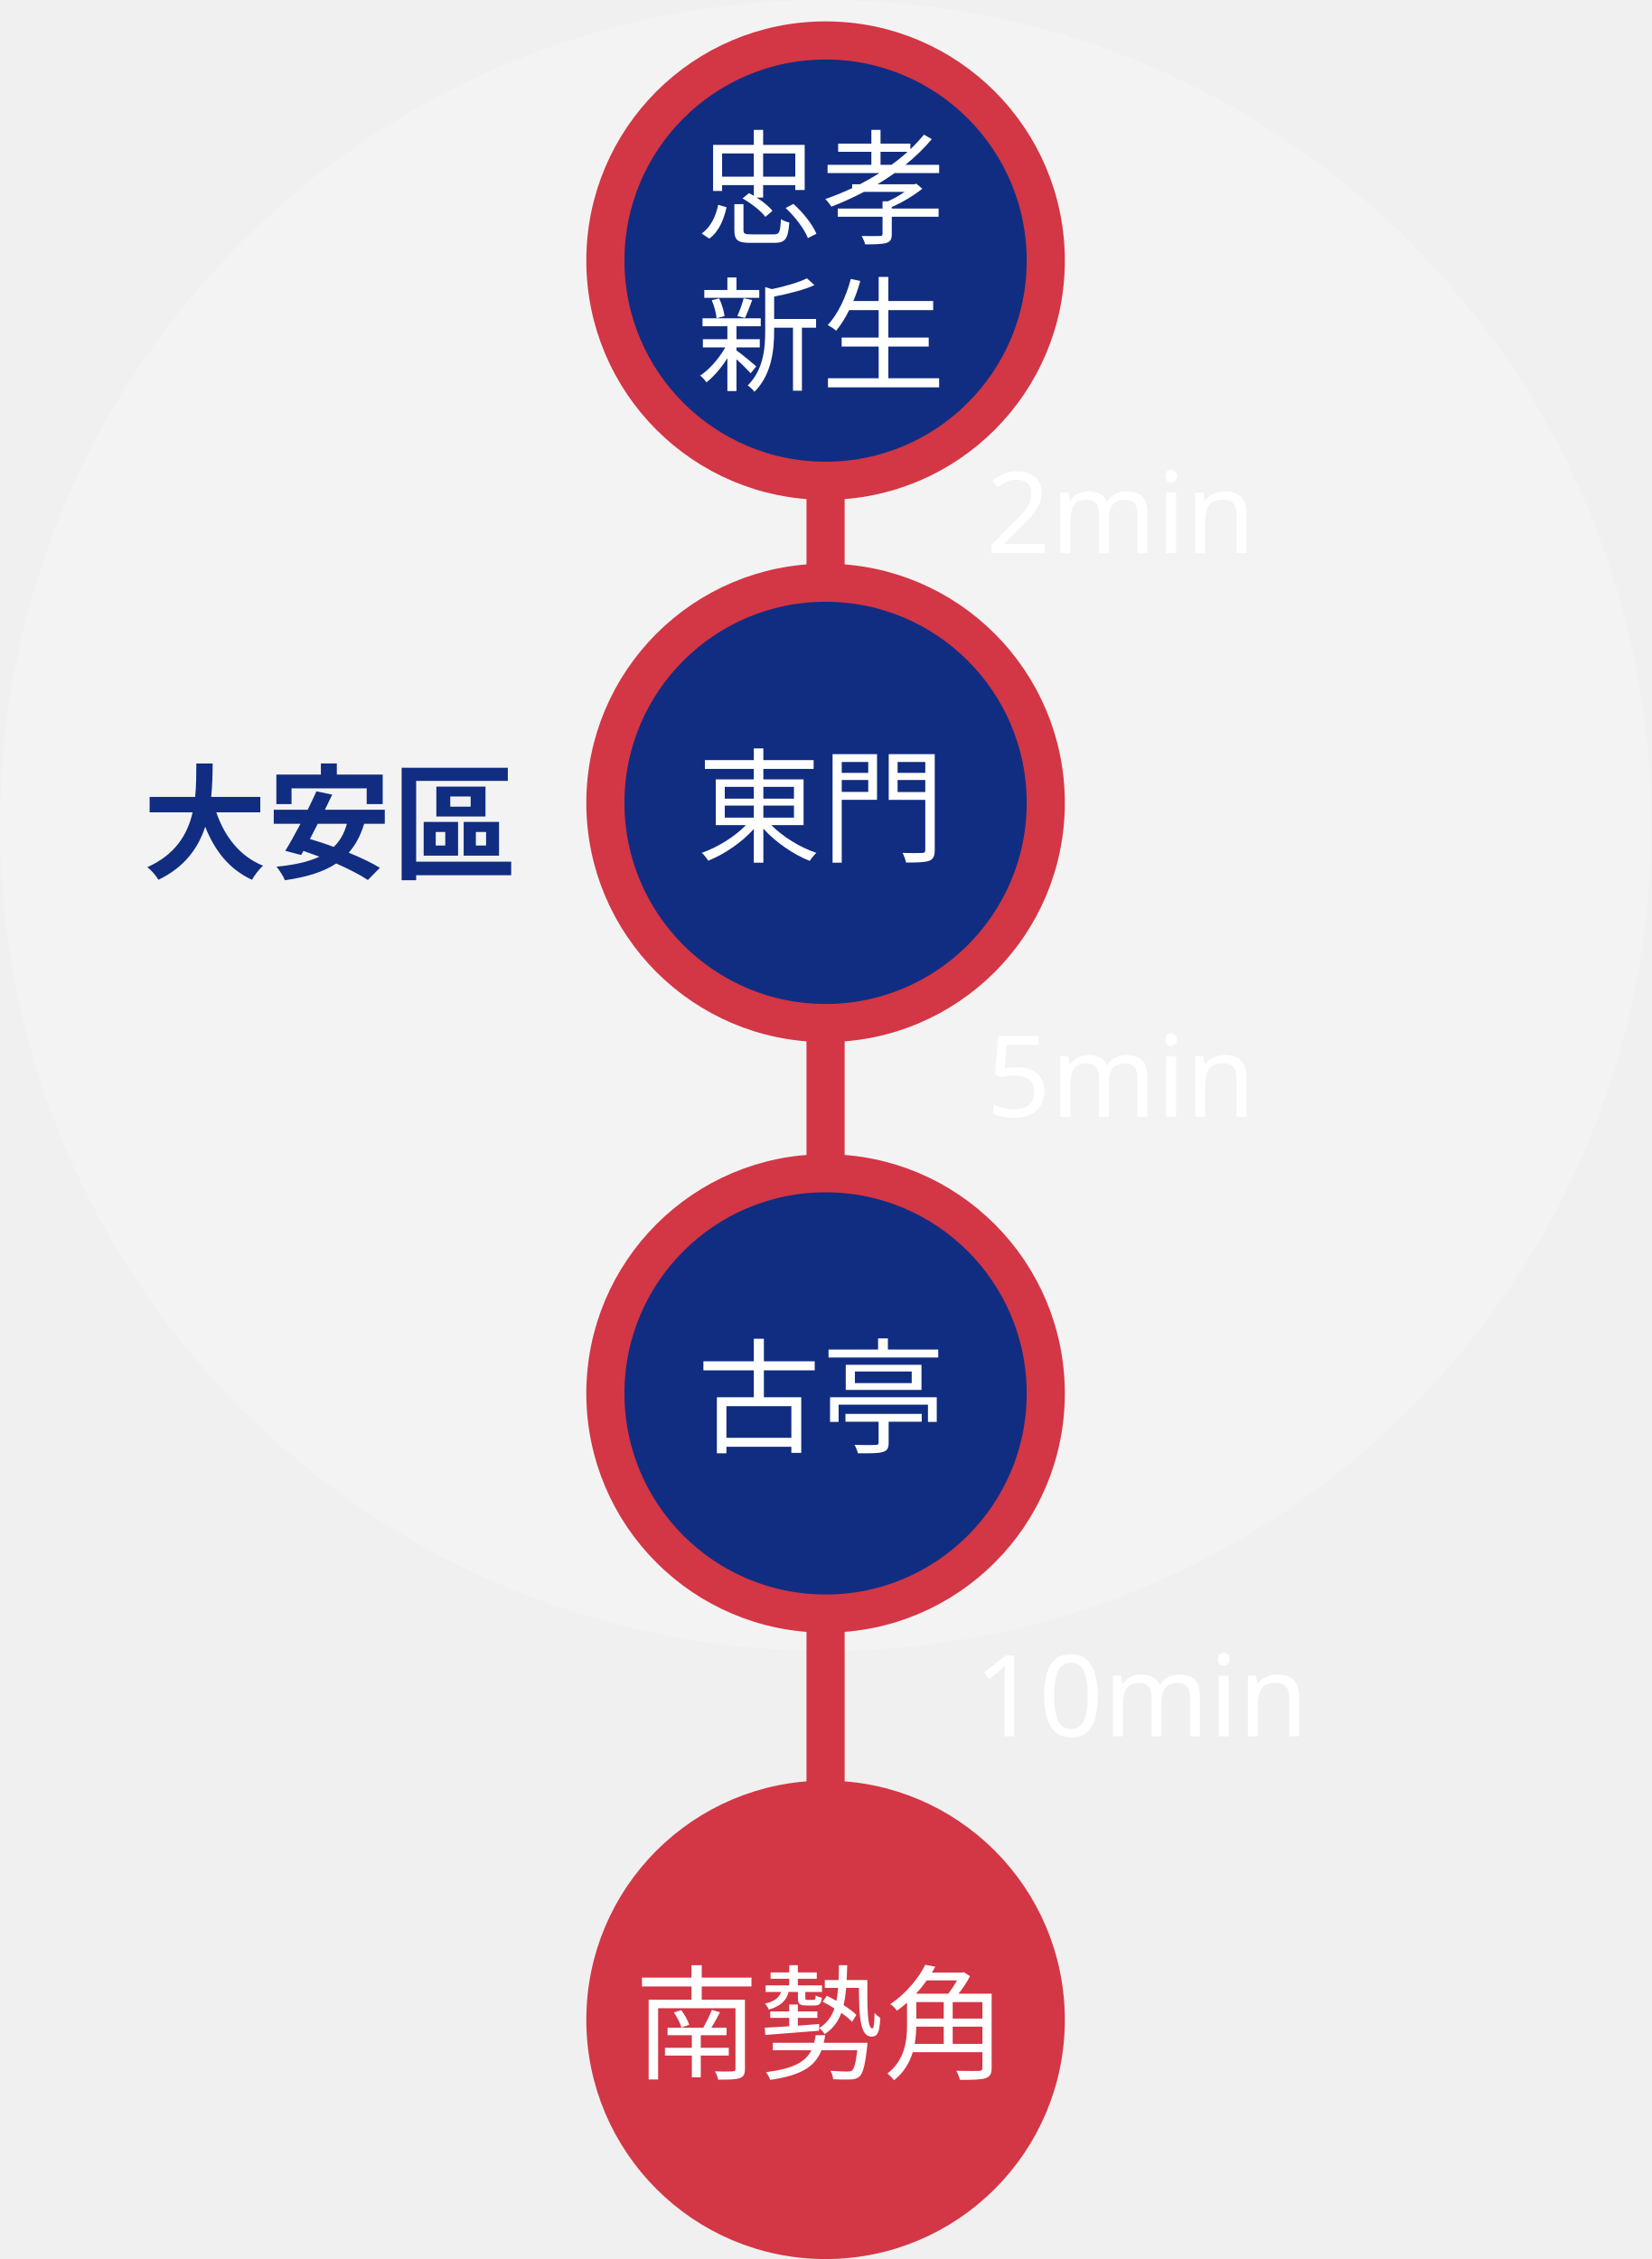
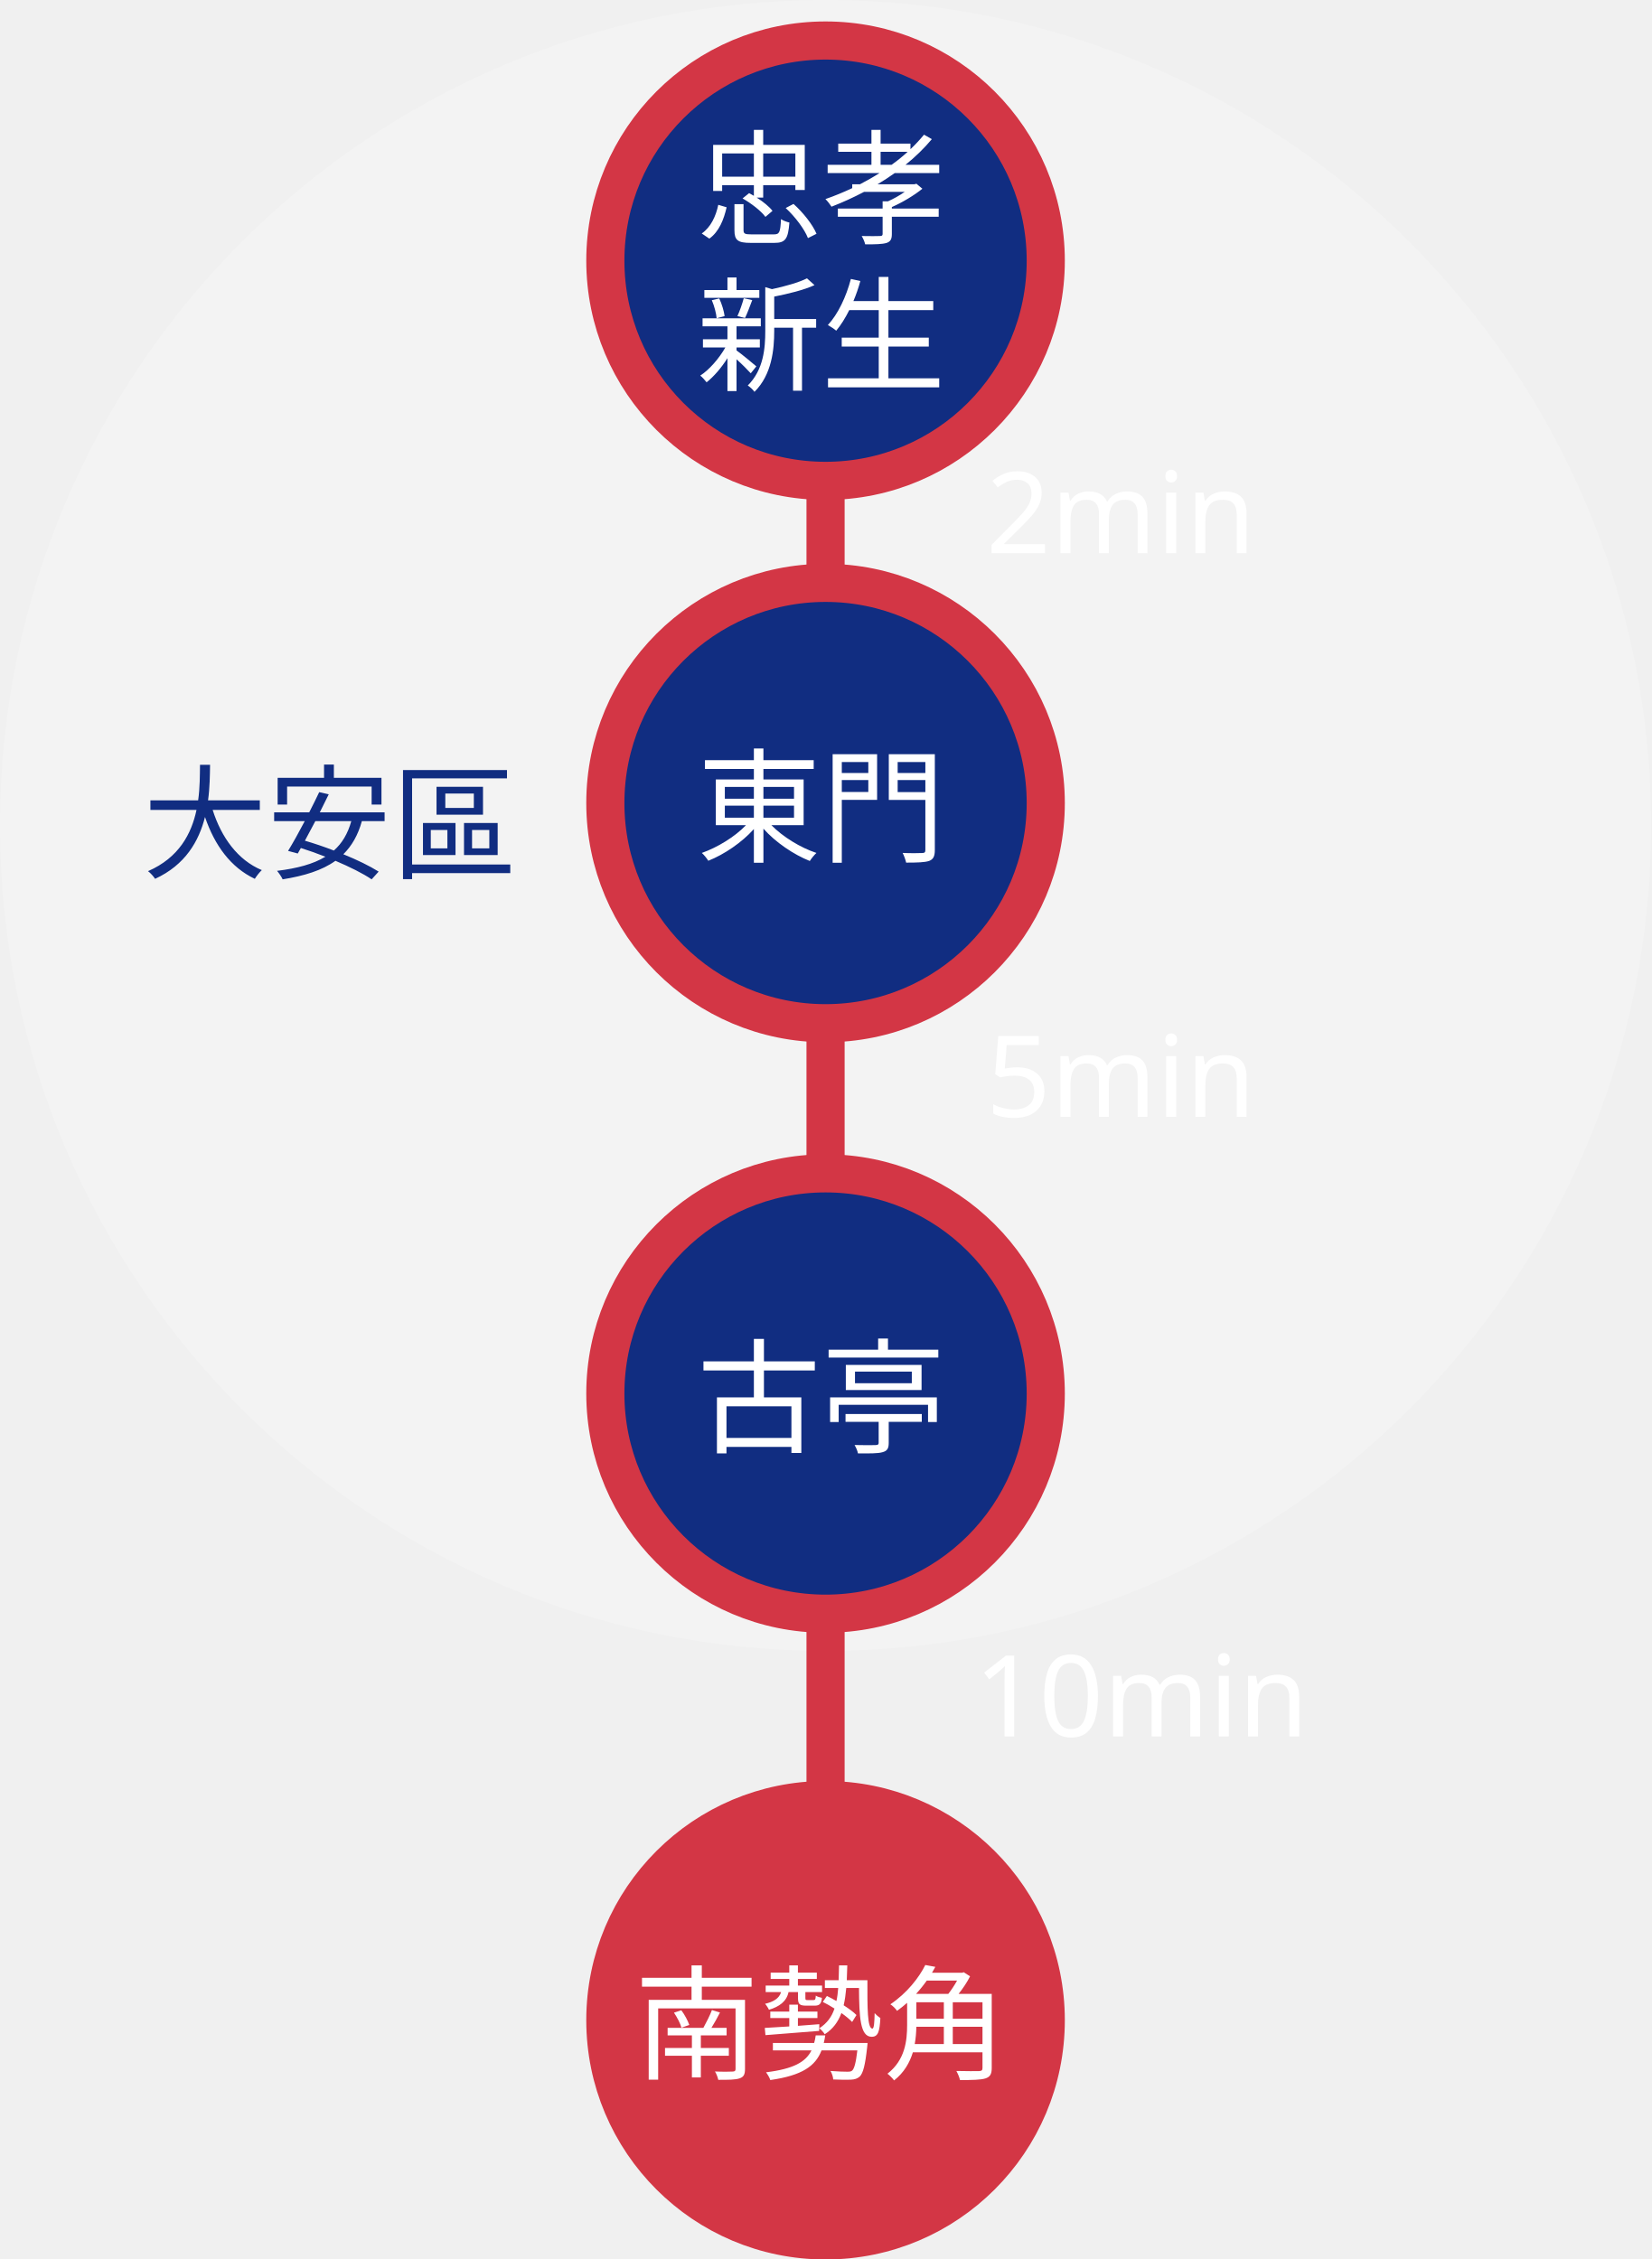
- <svg xmlns="http://www.w3.org/2000/svg" viewBox="0 0 346.44 474.04">
-   <defs>
-     <style>.cls-1,.cls-2,.cls-3,.cls-6{fill:#fff;}.cls-1{opacity:0.2;}.cls-2,.cls-4,.cls-5{stroke:#d33645;stroke-miterlimit:10;stroke-width:8px;}.cls-3{font-size:23.73px;}.cls-3,.cls-6{font-family:GenShinGothic-Regular, Gen Shin Gothic;}.cls-4,.cls-7{fill:#112d81;}.cls-5{fill:#d33645;}.cls-6,.cls-7{font-size:26.1px;}.cls-7{font-family:GenShinGothic-Bold, Gen Shin Gothic;font-weight:700;}</style>
-   </defs>
-   <g id="圖層_2" data-name="圖層 2">
-     <g id="圖層_1-2" data-name="圖層 1">
-       <circle class="cls-1" cx="173.22" cy="173.22" r="173.22" transform="translate(-71.75 173.22) rotate(-45)" />
-       <line class="cls-2" x1="173.22" y1="102.27" x2="173.22" y2="464.67" />
-       <text class="cls-3" transform="translate(204.36 364.35)">10min</text>
-       <text class="cls-3" transform="translate(206.89 234.34)">5min</text>
-       <text class="cls-3" transform="translate(206.89 116.07)">2min</text>
-       <circle class="cls-4" cx="173.22" cy="54.69" r="46.2" />
-       <circle class="cls-4" cx="173.22" cy="292.4" r="46.2" />
-       <circle class="cls-5" cx="173.22" cy="423.85" r="46.2" />
-       <text class="cls-6" transform="translate(146.18 49.18)">忠孝<tspan x="0" y="30.85">新生</tspan>
-       </text>
-       <text class="cls-6" transform="translate(146.18 302.86)">古亭</text>
-       <circle class="cls-4" cx="173.22" cy="168.48" r="46.2" />
-       <text class="cls-6" transform="translate(146.18 178.94)">東門</text>
-       <text class="cls-7" transform="translate(29.93 182.37)">大安區</text>
-       <text class="cls-6" transform="translate(133.13 434.31)">南勢角</text>
-     </g>
+ <svg xmlns="http://www.w3.org/2000/svg" version="1.1" id="圖層_1" x="0px" y="0px" viewBox="0 0 346.4 474" style="enable-background:new 0 0 346.4 474;" xml:space="preserve">
+   <style type="text/css">
+ 	.st0{opacity:0.2;fill:#FFFFFF;enable-background:new    ;}
+ 	.st1{fill:#112D81;}
+ 	.st2{font-family:'GenShinGothic-Bold';}
+ 	.st3{font-size:26.1px;}
+ 	.st4{fill:none;stroke:#D33645;stroke-width:8;stroke-miterlimit:10;}
+ 	.st5{fill:#D33645;stroke:#D33645;stroke-width:8;stroke-miterlimit:10;}
+ 	.st6{fill:#112D81;stroke:#D33645;stroke-width:8;stroke-miterlimit:10;}
+ 	.st7{fill:#FFFFFF;}
+ 	.st8{font-family:'GenShinGothic-Regular';}
+ 	.st9{font-size:23.73px;}
+ </style>
+   <g id="_x33_">
+     <circle class="st0" cx="173.2" cy="173.2" r="173.2" />
+     <text transform="matrix(1 0 0 1 29.93 182.3701)" class="st1 st2 st3">大安區</text>
  </g>
+   <line id="_x32_" class="st4" x1="173.2" y1="102.3" x2="173.2" y2="464.7" />
+   <g id="_x31__1_">
+     <circle class="st5" cx="173.2" cy="423.9" r="46.2" />
+     <circle class="st6" cx="173.2" cy="292.4" r="46.2" />
+     <circle class="st6" cx="173.2" cy="168.5" r="46.2" />
+     <circle class="st6" cx="173.2" cy="54.7" r="46.2" />
+   </g>
+   <text transform="matrix(1 0 0 1 204.36 364.3501)" class="st7 st8 st9">10min</text>
+   <text transform="matrix(1 0 0 1 206.89 234.3398)" class="st7 st8 st9">5min</text>
+   <text transform="matrix(1 0 0 1 206.89 116.0698)" class="st7 st8 st9">2min</text>
+   <text transform="matrix(1 0 0 1 146.18 302.8599)" class="st7 st8 st3">古亭</text>
+   <text transform="matrix(1 0 0 1 133.13 434.3101)" class="st7 st8 st3">南勢角</text>
+   <text transform="matrix(1 0 0 1 146.18 178.9399)" class="st7 st8 st3">東門</text>
+   <text transform="matrix(1 0 0 1 146.18 49.1802)" class="st7 st8 st3">忠孝</text>
+   <text transform="matrix(1 0 0 1 146.18 80.0298)" class="st7 st8 st3">新生</text>
</svg>
